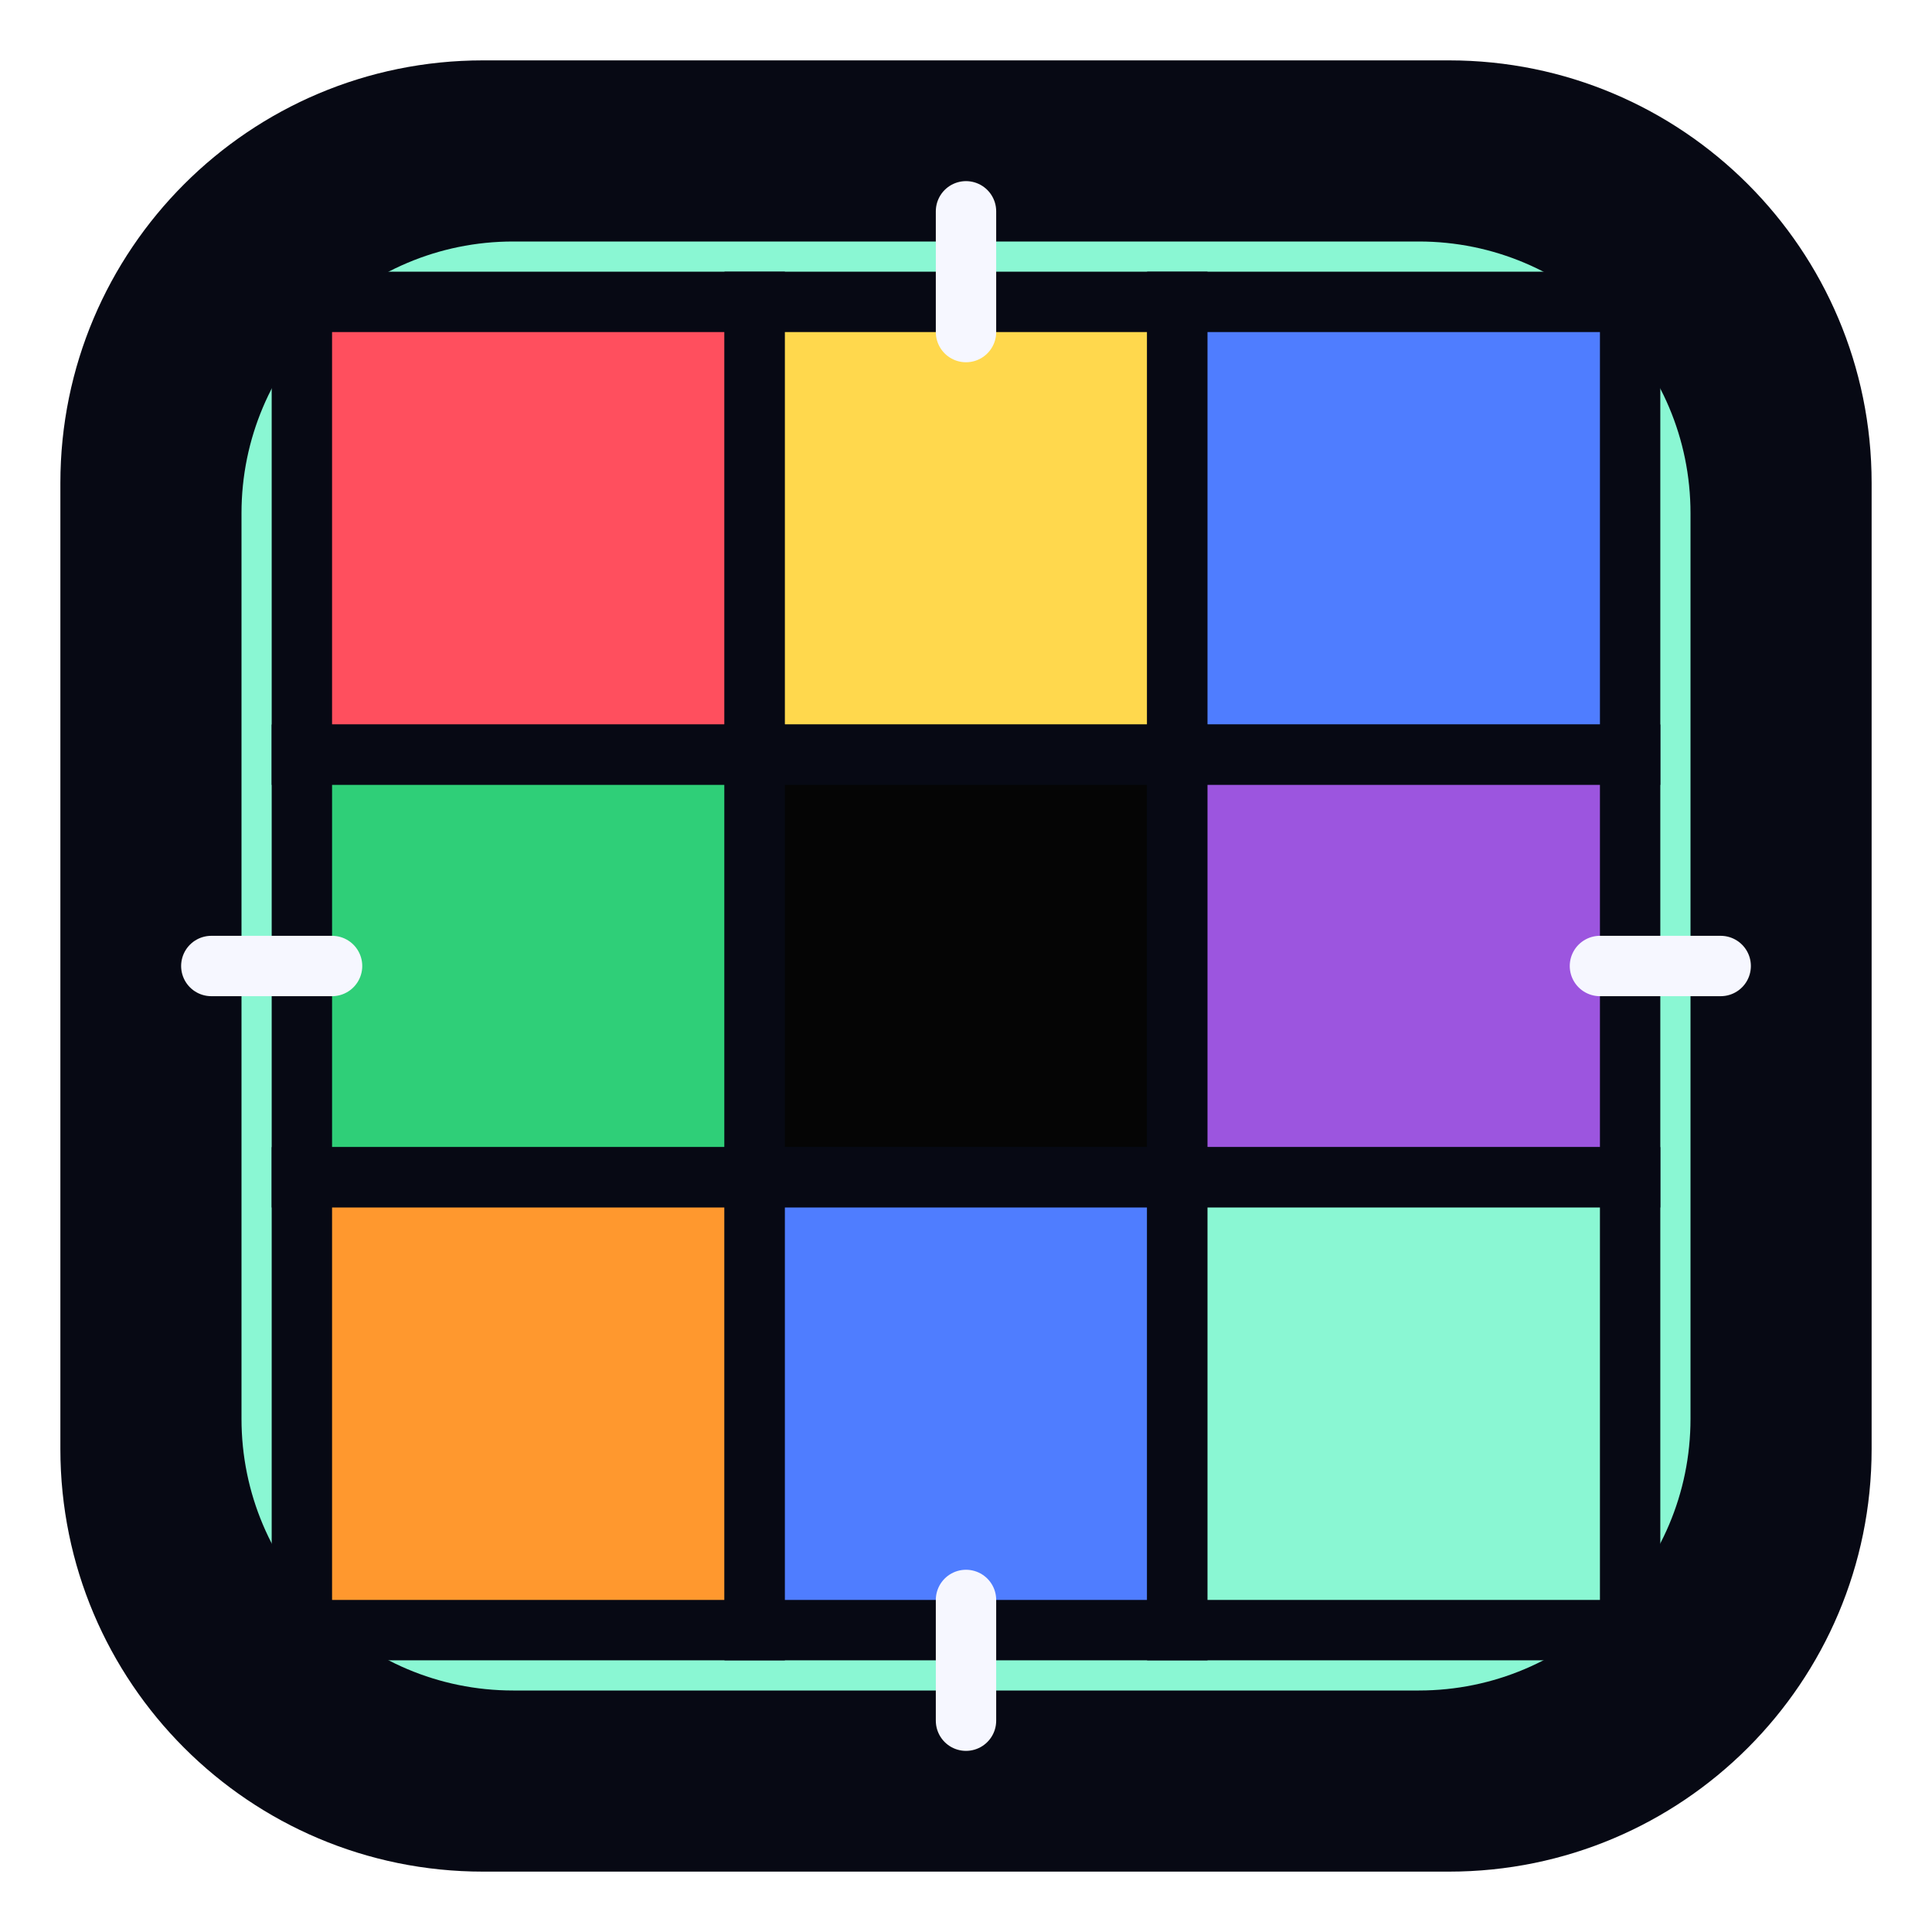
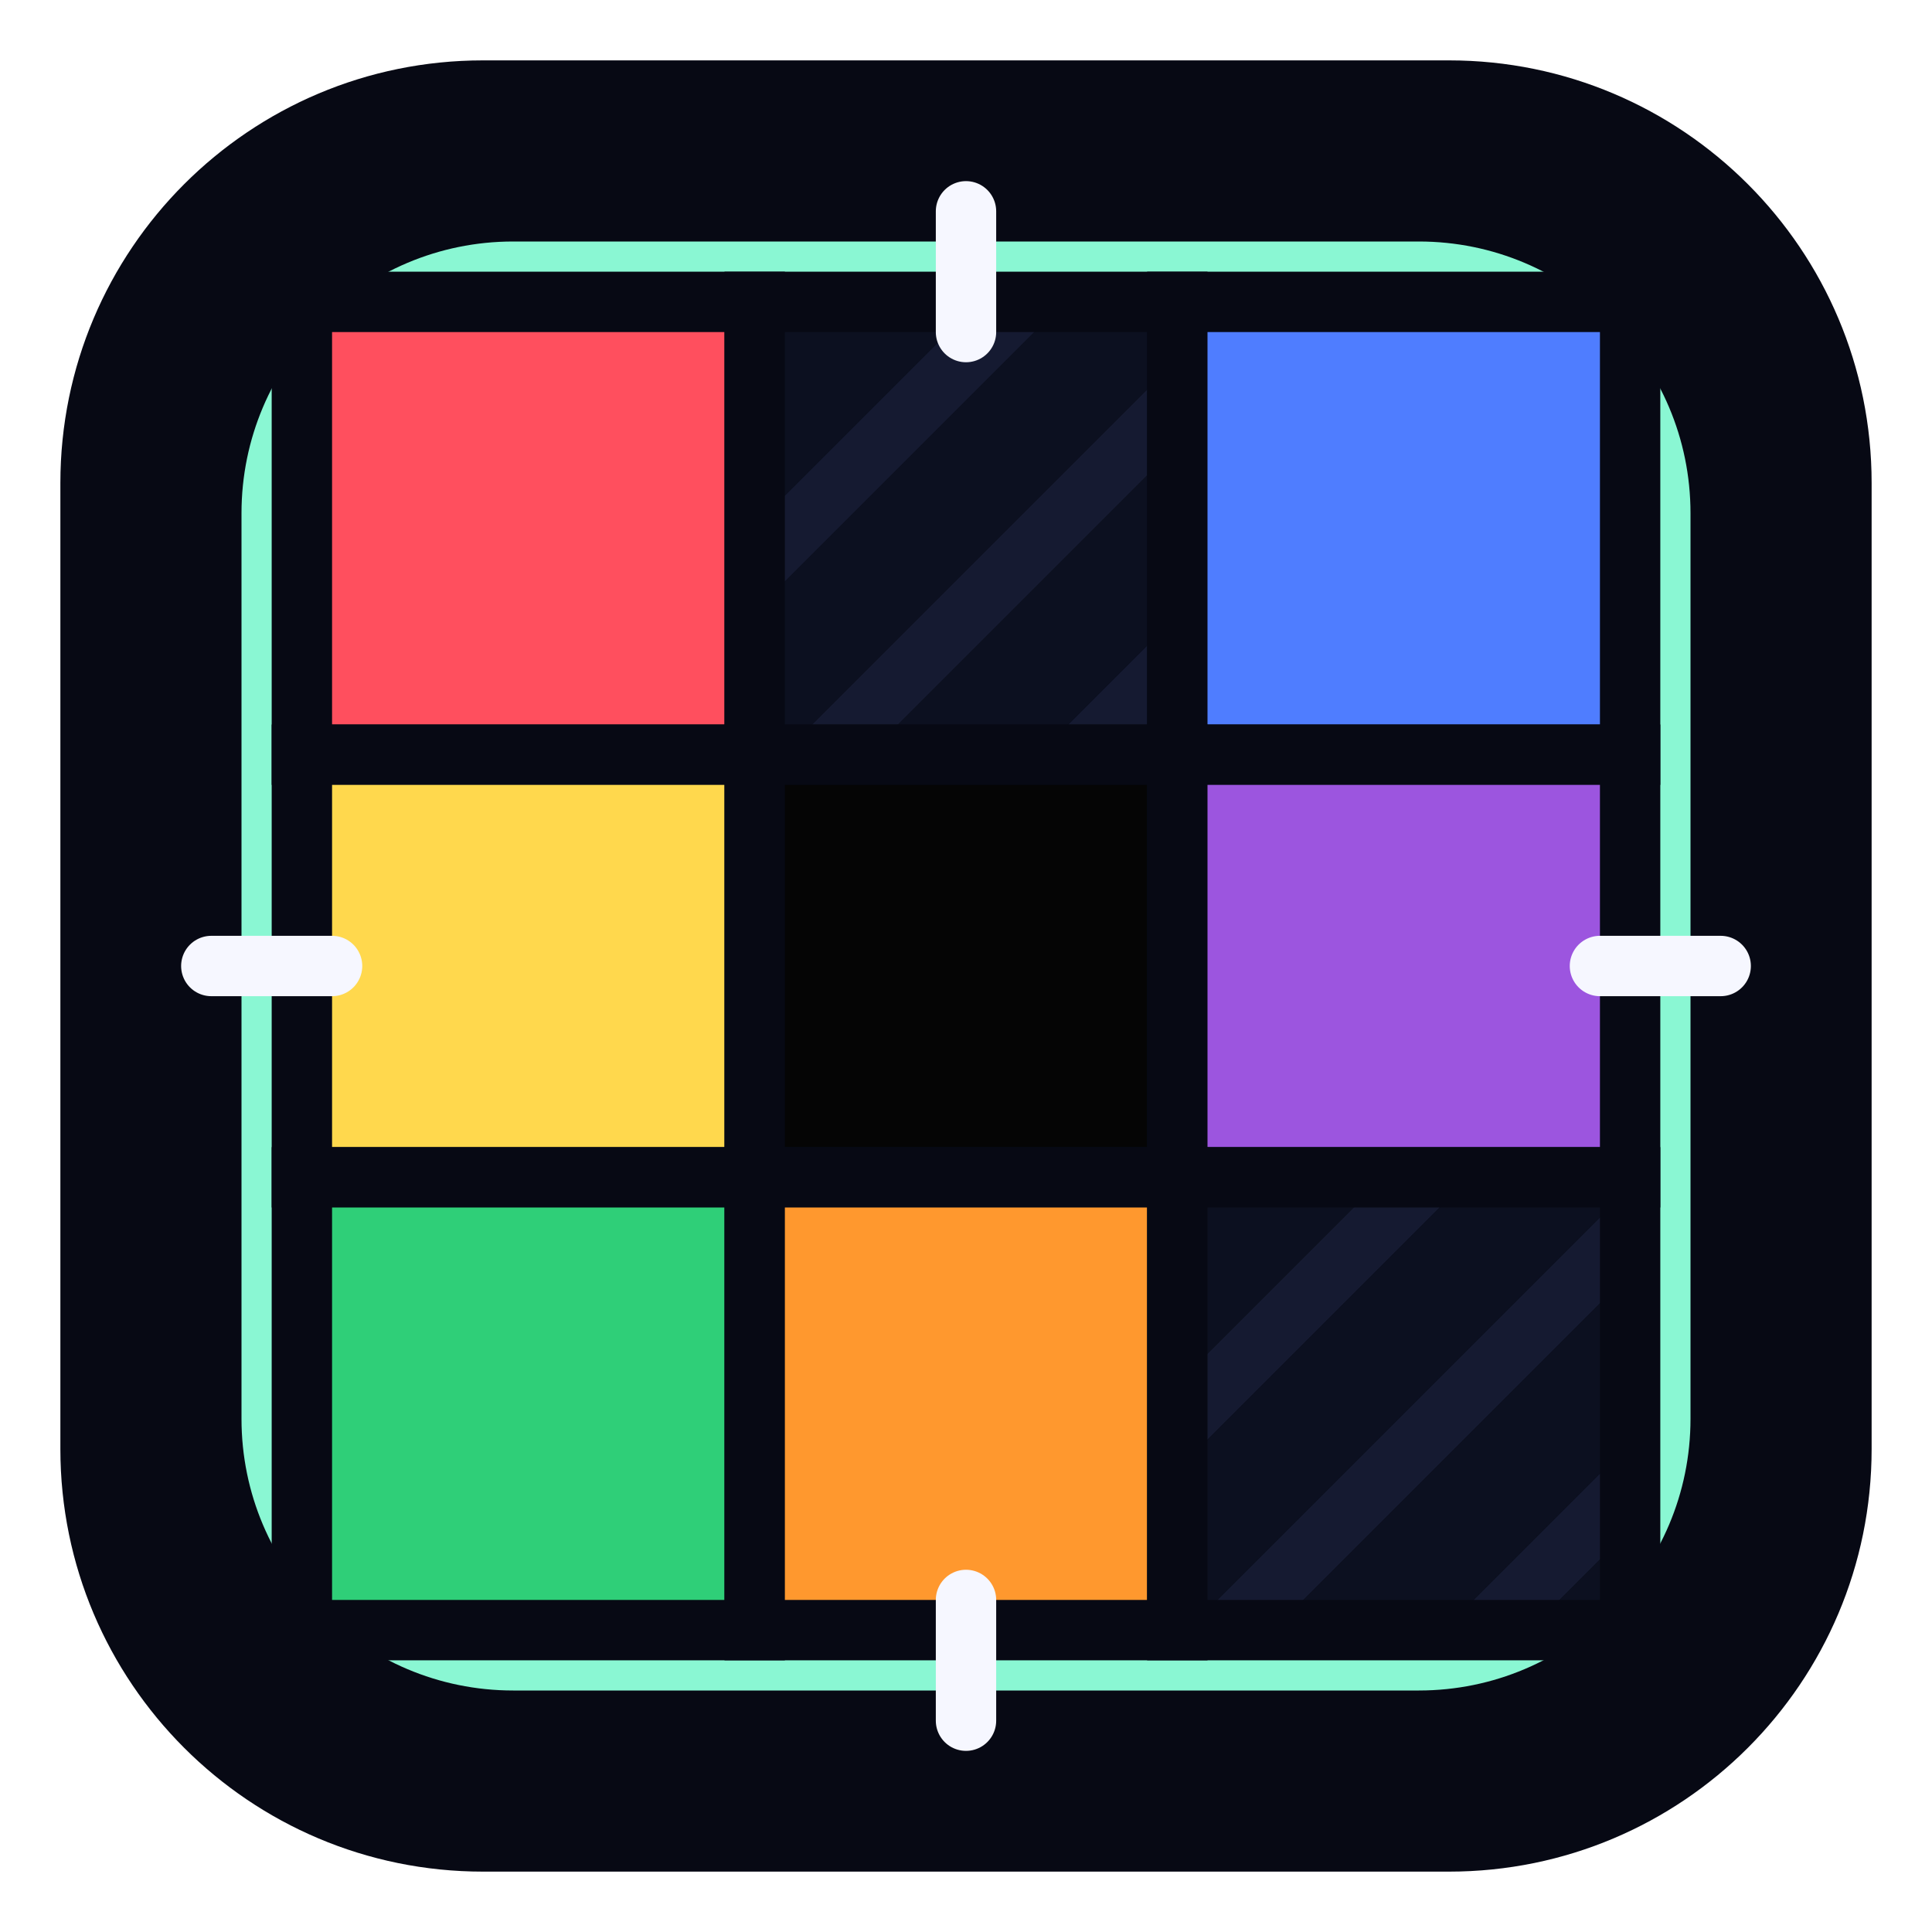
<svg xmlns="http://www.w3.org/2000/svg" viewBox="0 0 64 64">
+   <defs>
+     <pattern id="empty" width="6" height="6" patternUnits="userSpaceOnUse" patternTransform="rotate(45)">
+       <rect width="6" height="6" fill="#0c1020" />
+       <rect width="2" height="6" fill="#151a31" />
+     </pattern>
+   </defs>
  <rect x="2" y="2" width="60" height="60" rx="14" fill="#070914" />
  <rect x="9" y="9" width="46" height="46" rx="8" fill="#151a31" stroke="#8af7d3" stroke-width="2" />
  <g stroke="#070914" stroke-width="2">
    <path fill="#ff4f5e" d="M10 10h15v15H10z" />
-     <path fill="#ffd84d" d="M25 10h14v15H25z" />
+     <path fill="url(#empty)" d="M25 10h14v15H25z" />
    <path fill="#4f7dff" d="M39 10h15v15H39z" />
-     <path fill="#2fcf78" d="M10 25h15v14H10z" />
+     <path fill="#ffd84d" d="M10 25h15v14H10z" />
    <path fill="#050505" d="M25 25h14v14H25z" />
    <path fill="#9c55df" d="M39 25h15v14H39z" />
-     <path fill="#ff982e" d="M10 39h15v15H10z" />
-     <path fill="#4f7dff" d="M25 39h14v15H25z" />
-     <path fill="#8af7d3" d="M39 39h15v15H39z" />
+     <path fill="#2fcf78" d="M10 39h15v15H10z" />
+     <path fill="#ff982e" d="M25 39h14v15H25z" />
+     <path fill="url(#empty)" d="M39 39h15v15H39z" />
  </g>
  <path d="M7 32h4M53 32h4M32 7v4M32 53v4" stroke="#f6f7ff" stroke-width="2" stroke-linecap="round" />
</svg>
